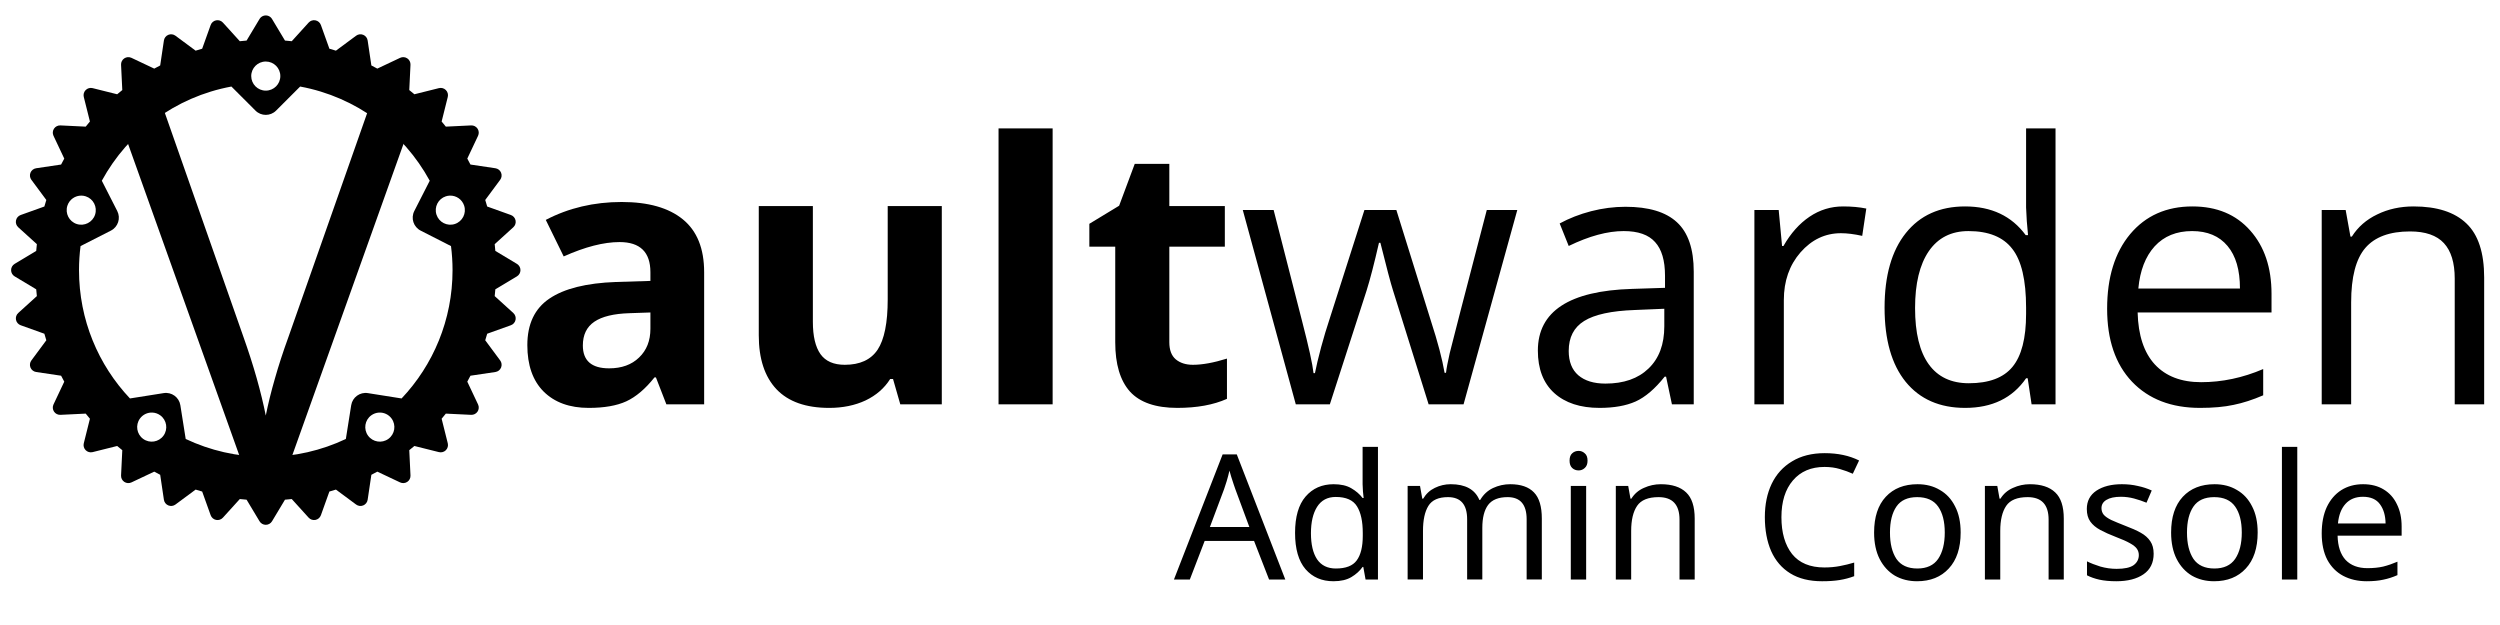
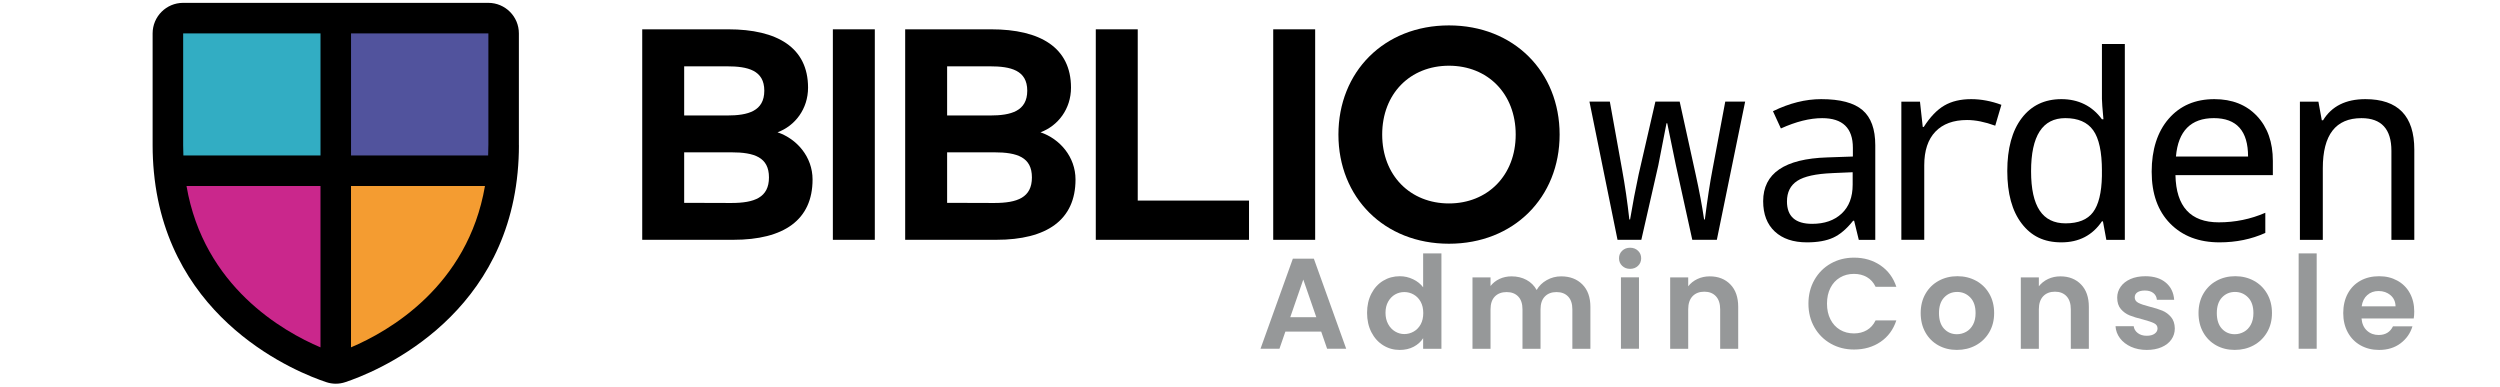
- <svg xmlns="http://www.w3.org/2000/svg" version="1.1" viewBox="0 0 800 200">
-   <path class="tw-fill-text-alt2" d="m457.16 129.39-11.407-36.49q-1.078-3.348-4.029-15.209h-.454q-2.27 9.931-3.973 15.322l-11.747 36.377h-10.896l-16.968-62.197h9.874q6.016 23.438 9.137 35.696 3.178 12.258 3.632 16.514h.454q.624-3.235 1.986-8.342 1.419-5.164 2.44-8.172l11.407-35.696h10.215l11.123 35.696q3.178 9.761 4.313 16.401h.454q.227-2.043 1.192-6.299 1.022-4.256 11.861-45.797h9.761l-17.195 62.197zm77.858 0-1.873-8.853h-.454q-4.654 5.846-9.307 7.945-4.597 2.043-11.52 2.043-9.25 0-14.528-4.767-5.221-4.767-5.221-13.563 0-18.841 30.134-19.749l10.555-.341v-3.859q0-7.321-3.178-10.783-3.121-3.518-10.045-3.518-7.775 0-17.592 4.767l-2.894-7.207q4.597-2.497 10.045-3.916 5.505-1.419 11.009-1.419 11.123 0 16.457 4.937 5.391 4.937 5.391 15.833v42.449zm-21.281-6.64q8.796 0 13.79-4.824 5.051-4.824 5.051-13.506v-5.618l-9.421.397q-11.237.397-16.231 3.518-4.937 3.064-4.937 9.591 0 5.107 3.064 7.775 3.121 2.667 8.682 2.667zm76.045-56.693q4.143 0 7.434.681l-1.305 8.739q-3.859-.851-6.81-.851-7.548 0-12.939 6.129-5.335 6.129-5.335 15.266v33.369h-9.421v-62.197h7.775l1.078 11.52h.454q3.462-6.072 8.342-9.364 4.88-3.292 10.726-3.292zm59.077 54.991h-.511q-6.526 9.477-19.522 9.477-12.201 0-19.011-8.342-6.753-8.342-6.753-23.721t6.81-23.892q6.81-8.512 18.954-8.512 12.655 0 19.408 9.193h.738l-.397-4.483-.227-4.37v-25.311h9.421v88.301h-7.662zm-18.841 1.589q9.648 0 13.96-5.221 4.37-5.278 4.37-16.968v-1.986q0-13.223-4.426-18.841-4.37-5.675-14.017-5.675-8.286 0-12.712 6.47-4.37 6.413-4.37 18.16 0 11.918 4.37 17.99 4.37 6.072 12.825 6.072zm74 7.888q-13.79 0-21.792-8.399-7.945-8.399-7.945-23.324 0-15.039 7.377-23.892 7.434-8.853 19.919-8.853 11.69 0 18.501 7.718 6.81 7.662 6.81 20.26v5.959h-42.846q.284 10.953 5.505 16.628 5.278 5.675 14.812 5.675 10.045 0 19.863-4.199v8.399q-4.994 2.156-9.477 3.064-4.426.965-10.726.965zm-2.554-56.58q-7.491 0-11.975 4.88-4.426 4.88-5.221 13.506h32.518q0-8.91-3.973-13.62-3.973-4.767-11.35-4.767zm84.047 55.445v-40.236q0-7.604-3.462-11.35-3.462-3.745-10.839-3.745-9.761 0-14.301 5.278t-4.54 17.422v32.631h-9.421v-62.197h7.662l1.532 8.512h.454q2.894-4.597 8.115-7.094 5.221-2.554 11.634-2.554 11.237 0 16.912 5.448 5.675 5.391 5.675 17.309v40.576z" />
-   <path class="tw-fill-text-alt2" d="m213.24 129.39-3.348-8.626h-.454q-4.37 5.505-9.023 7.662-4.597 2.1-12.031 2.1-9.137 0-14.415-5.221-5.221-5.221-5.221-14.869 0-10.102 7.037-14.869 7.094-4.824 21.338-5.335l11.009-.341v-2.781q0-9.648-9.874-9.648-7.604 0-17.876 4.597l-5.732-11.69q10.953-5.732 24.289-5.732 12.769 0 19.579 5.561 6.81 5.561 6.81 16.912v42.279zm-5.107-29.397-6.696.227q-7.548.227-11.237 2.724-3.689 2.497-3.689 7.604 0 7.321 8.399 7.321 6.016 0 9.591-3.462 3.632-3.462 3.632-9.193zm79.962 29.397-2.327-8.115h-.908q-2.781 4.426-7.888 6.867-5.107 2.384-11.634 2.384-11.18 0-16.855-5.959-5.675-6.016-5.675-17.252v-41.371h17.309v37.058q0 6.867 2.44 10.328 2.44 3.405 7.775 3.405 7.264 0 10.499-4.824 3.235-4.88 3.235-16.117v-29.85h17.309v63.447zm48.748 0h-17.309v-88.301h17.309zm44.889-12.655q4.54 0 10.896-1.986v12.882q-6.47 2.894-15.89 2.894-10.385 0-15.152-5.221-4.71-5.278-4.71-15.776v-30.588h-8.286v-7.321l9.534-5.788 4.994-13.393h11.066v13.506h17.763v12.996h-17.763v30.588q0 3.689 2.043 5.448 2.1 1.759 5.505 1.759z" />
-   <path class="tw-fill-text-alt2" d="m51.982 33.947-15.322.002 41.131 115.17h14.518l41.131-115.17h-15.162l-25.971 73.872c-1.72 4.731-3.171 9.193-4.354 13.387-1.183 4.086-2.152 8.012-2.904 11.775-.753-3.764-1.72-7.742-2.902-11.936-1.183-4.194-2.635-8.71-4.356-13.549l-25.809-73.552z" />
-   <path class="tw-fill-text-alt2" d="m84.264 5.075a2.329 2.329 0 00-1.212.997l-4.145 6.908c-.726.06-1.45.125-2.17.207l-5.406-5.96a2.329 2.329 0 00-3.92.78l-2.716 7.58c-.701.202-1.401.405-2.093.627l-6.462-4.787a2.329 2.329 0 00-3.691 1.53l-1.188 7.987c-.638.331-1.275.664-1.902 1.012l-7.297-3.448a2.329 2.329 0 00-3.322 2.22l.393 8.094c-.552.441-1.1.887-1.639 1.344l-7.859-1.965a2.329 2.329 0 00-2.825 2.825l1.965 7.859c-.456.539-.903 1.087-1.344 1.639l-8.094-.393a2.329 2.329 0 00-2.22 3.322l3.448 7.297c-.349.627-.682 1.264-1.012 1.902l-7.987 1.188a2.329 2.329 0 00-1.53 3.691l4.787 6.462c-.222.692-.425 1.392-.627 2.093l-7.58 2.716a2.329 2.329 0 00-.78 3.92l5.96 5.406c-.081.72-.146 1.444-.207 2.17l-6.908 4.145a2.329 2.329 0 000 3.995l6.908 4.144c.06.726.125 1.451.207 2.171l-5.96 5.406a2.329 2.329 0 00.78 3.919l7.58 2.716c.202.701.405 1.402.627 2.094l-4.787 6.46a2.329 2.329 0 001.53 3.692l7.987 1.188c.331.638.664 1.275 1.012 1.902l-3.448 7.297a2.329 2.329 0 002.22 3.322l8.094-.393c.441.552.887 1.1 1.344 1.639l-1.965 7.859a2.329 2.329 0 002.825 2.825l7.859-1.965c.539.456 1.087.903 1.639 1.344l-.393 8.093a2.329 2.329 0 003.322 2.22l7.297-3.447c.627.349 1.264.682 1.902 1.012l1.188 7.987a2.329 2.329 0 003.691 1.529l6.462-4.786c.692.222 1.392.425 2.093.627l2.716 7.58a2.329 2.329 0 003.92.779l5.405-5.959c.72.081 1.445.146 2.171.207l4.145 6.908a2.329 2.329 0 003.995 0l4.144-6.908c.727-.06 1.452-.125 2.172-.207l5.405 5.959a2.329 2.329 0 003.919-.779l2.716-7.58c.701-.202 1.402-.405 2.094-.627l6.46 4.786a2.329 2.329 0 003.692-1.529l1.188-7.987c.638-.331 1.275-.664 1.902-1.012l7.297 3.447a2.329 2.329 0 003.322-2.22l-.393-8.093c.552-.441 1.1-.887 1.639-1.344l7.859 1.965a2.329 2.329 0 002.825-2.825l-1.965-7.859c.457-.539.903-1.087 1.344-1.639l8.093.393a2.329 2.329 0 002.22-3.322l-3.447-7.297c.349-.627.682-1.264 1.012-1.902l7.987-1.188a2.329 2.329 0 001.529-3.692l-4.786-6.46c.222-.692.425-1.393.627-2.094l7.58-2.716a2.329 2.329 0 00.779-3.919l-5.959-5.405c.081-.721.146-1.446.207-2.172l6.908-4.144a2.329 2.329 0 000-3.995l-6.908-4.145c-.06-.726-.125-1.451-.207-2.171l5.959-5.405a2.329 2.329 0 00-.779-3.92l-7.58-2.716c-.202-.701-.405-1.401-.627-2.093l4.786-6.462a2.329 2.329 0 00-1.529-3.691l-7.987-1.188c-.331-.638-.664-1.275-1.012-1.902l3.447-7.297a2.329 2.329 0 00-2.22-3.322l-8.093.393c-.441-.552-.887-1.1-1.344-1.639l1.965-7.859a2.329 2.329 0 00-2.825-2.825l-7.859 1.965c-.539-.457-1.087-.903-1.639-1.344l.393-8.094a2.329 2.329 0 00-3.322-2.22l-7.297 3.448c-.627-.349-1.264-.682-1.902-1.012l-1.188-7.987a2.329 2.329 0 00-3.692-1.53l-6.46 4.787c-.692-.222-1.393-.425-2.094-.627l-2.716-7.58a2.329 2.329 0 00-3.919-.78l-5.406 5.96c-.72-.081-1.445-.146-2.171-.207l-4.144-6.908a2.329 2.329 0 00-2.783-.997zm.785 14.613a4.657 4.657 0 014.657 4.657 4.657 4.657 0 01-4.657 4.657 4.657 4.657 0 01-4.657-4.657 4.657 4.657 0 014.657-4.657zm-10.998 8.006 7.706 7.706a4.657 4.657 0 006.585 0l7.706-7.706c17.959 3.321 33.023 14.65 41.468 30.141l-4.943 9.7a4.657 4.657 0 002.035 6.263l9.712 4.949c.322 2.518.495 5.084.495 7.692 0 15.934-6.197 30.369-16.306 41.066l-10.796-1.709a4.657 4.657 0 00-5.328 3.87l-1.712 10.804c-7.76 3.674-16.443 5.734-25.624 5.734-9.181 0-17.864-2.061-25.625-5.735l-1.712-10.803a4.657 4.657 0 00-5.328-3.872l-10.795 1.71c-10.108-10.697-16.306-25.132-16.306-41.066 0-2.608.173-5.174.495-7.692l9.711-4.949a4.657 4.657 0 002.035-6.263l-4.942-9.699c8.445-15.492 23.508-26.821 41.468-30.142zm-47.923 34.902a4.657 4.657 0 011.306.226 4.657 4.657 0 012.99 5.868 4.657 4.657 0 01-5.868 2.991 4.657 4.657 0 01-2.991-5.869 4.657 4.657 0 014.563-3.216zm117.84 0a4.657 4.657 0 014.562 3.216 4.657 4.657 0 01-2.99 5.869 4.657 4.657 0 01-5.868-2.991 4.657 4.657 0 012.99-5.868 4.657 4.657 0 011.306-.226zm-95.153 69.428a4.657 4.657 0 012.471.882 4.657 4.657 0 011.031 6.505 4.657 4.657 0 01-6.505 1.031 4.657 4.657 0 01-1.031-6.505 4.657 4.657 0 014.034-1.913zm72.463 0a4.657 4.657 0 014.034 1.913 4.657 4.657 0 01-1.031 6.505 4.657 4.657 0 01-6.505-1.031 4.657 4.657 0 011.031-6.505 4.657 4.657 0 012.471-.882z" />
-   <path class="tw-fill-text-alt2" d="m406.1 185.44-4.803-12.342h-15.803l-4.747 12.342h-5.082l15.58-40.04h4.523l15.524 40.04zm-10.778-28.871q-.168-.447-.558-1.619-.391-1.173-.782-2.401-.335-1.284-.558-1.954-.391 1.731-.893 3.406-.503 1.619-.838 2.569l-4.523 12.062h12.62zm31.384 29.429q-5.584 0-8.935-3.853-3.351-3.909-3.351-11.615t3.351-11.615q3.406-3.965 8.991-3.965 3.462 0 5.64 1.284 2.234 1.284 3.63 3.127h.335q-.056-.726-.223-2.122-.112-1.452-.112-2.289v-11.951h4.914v42.441h-3.965l-.726-4.021h-.223q-1.34 1.899-3.574 3.239-2.234 1.34-5.752 1.34zm.782-4.077q4.747 0 6.645-2.569 1.954-2.625 1.954-7.874v-.893q0-5.584-1.843-8.544-1.843-3.015-6.813-3.015-3.965 0-5.975 3.183-1.954 3.127-1.954 8.432 0 5.361 1.954 8.321 2.01 2.96 6.031 2.96zm55.788-26.972q5.082 0 7.595 2.625 2.513 2.569 2.513 8.376v19.489h-4.858v-19.266q0-7.092-6.087-7.092-4.356 0-6.254 2.513-1.843 2.513-1.843 7.315v16.529h-4.858v-19.266q0-7.092-6.143-7.092-4.523 0-6.254 2.792-1.731 2.792-1.731 8.041v15.524h-4.914v-29.933h3.965l.726 4.077h.279q1.396-2.345 3.742-3.462 2.401-1.173 5.082-1.173 7.036 0 9.158 5.026h.279q1.508-2.569 4.077-3.797 2.625-1.229 5.528-1.229zm21.891-10.666q1.117 0 1.954.782.894.726.894 2.345 0 1.564-.894 2.345-.838.782-1.954.782-1.229 0-2.066-.782-.838-.782-.838-2.345 0-1.619.838-2.345.838-.782 2.066-.782zm2.401 11.225v29.933h-4.914v-29.933zm23.901-.558q5.361 0 8.097 2.625 2.736 2.569 2.736 8.377v19.489h-4.858v-19.154q0-7.204-6.701-7.204-4.97 0-6.869 2.792-1.899 2.792-1.899 8.041v15.524h-4.914v-29.933h3.965l.726 4.077h.279q1.452-2.345 4.021-3.462 2.569-1.173 5.417-1.173zm52.381-5.529q-6.422 0-10.108 4.3-3.686 4.3-3.686 11.783 0 7.427 3.406 11.783 3.462 4.3 10.331 4.3 2.625 0 4.97-.447 2.345-.447 4.579-1.117v4.356q-2.234.838-4.635 1.229-2.345.391-5.64.391-6.087 0-10.163-2.513-4.077-2.513-6.143-7.148-2.01-4.635-2.01-10.889 0-6.031 2.178-10.61 2.234-4.635 6.534-7.204 4.3-2.625 10.443-2.625 6.31 0 11.001 2.345l-2.01 4.244q-1.843-.838-4.133-1.508-2.234-.67-4.914-.67zm43.558 20.997q0 7.427-3.797 11.503-3.742 4.077-10.163 4.077-3.965 0-7.092-1.787-3.071-1.843-4.858-5.305-1.787-3.518-1.787-8.488 0-7.427 3.742-11.448 3.742-4.021 10.163-4.021 4.077 0 7.148 1.843 3.127 1.787 4.858 5.249 1.787 3.406 1.787 8.376zm-22.617 0q0 5.305 2.066 8.432 2.122 3.071 6.701 3.071 4.523 0 6.645-3.071 2.122-3.127 2.122-8.432t-2.122-8.321q-2.122-3.015-6.701-3.015-4.579 0-6.645 3.015-2.066 3.015-2.066 8.321zm44.786-15.468q5.361 0 8.097 2.625 2.736 2.569 2.736 8.377v19.489h-4.858v-19.154q0-7.204-6.701-7.204-4.97 0-6.869 2.792-1.899 2.792-1.899 8.041v15.524h-4.914v-29.933h3.965l.726 4.077h.279q1.452-2.345 4.021-3.462 2.569-1.173 5.417-1.173zm39.593 22.225q0 4.356-3.239 6.589-3.239 2.234-8.712 2.234-3.127 0-5.417-.503-2.234-.503-3.965-1.396v-4.468q1.787.893 4.3 1.675 2.569.726 5.193.726 3.742 0 5.417-1.173 1.675-1.229 1.675-3.239 0-1.117-.614-2.01-.614-.893-2.234-1.787-1.564-.893-4.523-2.01-2.904-1.117-4.97-2.234-2.066-1.117-3.183-2.68-1.117-1.564-1.117-4.021 0-3.797 3.071-5.864 3.127-2.066 8.153-2.066 2.736 0 5.082.558 2.401.503 4.468 1.452l-1.675 3.909q-1.899-.782-3.965-1.34-2.066-.558-4.244-.558-3.015 0-4.635 1.005-1.564.949-1.564 2.625 0 1.229.726 2.122.726.838 2.401 1.675 1.731.782 4.579 1.899 2.848 1.061 4.858 2.178 2.01 1.117 3.071 2.736 1.061 1.564 1.061 3.965zm33.283-6.757q0 7.427-3.797 11.503-3.742 4.077-10.163 4.077-3.965 0-7.092-1.787-3.071-1.843-4.858-5.305-1.787-3.518-1.787-8.488 0-7.427 3.742-11.448 3.742-4.021 10.163-4.021 4.077 0 7.148 1.843 3.127 1.787 4.858 5.249 1.787 3.406 1.787 8.376zm-22.617 0q0 5.305 2.066 8.432 2.122 3.071 6.701 3.071 4.523 0 6.645-3.071 2.122-3.127 2.122-8.432 0-5.305-2.122-8.321-2.122-3.015-6.701-3.015t-6.645 3.015q-2.066 3.015-2.066 8.321zm35.293 15.022h-4.914v-42.441h4.914zm21.053-30.491q3.853 0 6.589 1.675 2.792 1.675 4.244 4.747 1.508 3.015 1.508 7.092v2.96h-20.494q.112 5.082 2.569 7.762 2.513 2.625 6.98 2.625 2.848 0 5.026-.503 2.234-.558 4.579-1.564v4.3q-2.289 1.005-4.523 1.452-2.234.503-5.305.503-4.244 0-7.539-1.731-3.239-1.731-5.082-5.138-1.787-3.462-1.787-8.432 0-4.914 1.619-8.432 1.675-3.518 4.635-5.417 3.015-1.899 6.98-1.899zm-.056 4.021q-3.518 0-5.584 2.289-2.01 2.234-2.401 6.254h15.245q-.056-3.797-1.787-6.143-1.731-2.401-5.473-2.401z" stroke-width=".938" />
+ <svg xmlns="http://www.w3.org/2000/svg" id="uuid-9abb5a21-3ccf-46d4-b3e5-8af198dad5ff" viewBox="0 0 1164 180">
+   <defs>
+     <style>.uuid-488527bd-f9dc-4ae2-979b-1e8483ece407{fill:#000;}.uuid-488527bd-f9dc-4ae2-979b-1e8483ece407,.uuid-751e3018-589a-4dcc-9300-08deeffb5c1c,.uuid-18c7fb18-8990-4a7e-9286-9ac43598fbc1,.uuid-bcfb5e35-f319-4507-bfd9-3f809cd188fd,.uuid-abb2b611-e5c1-401d-8c98-3c5f4e1e679f,.uuid-f8c9e4e1-6b2d-4bb1-adfd-f16cd44e0ac4{stroke-width:0px;}.uuid-751e3018-589a-4dcc-9300-08deeffb5c1c{fill:#32adc3;}.uuid-18c7fb18-8990-4a7e-9286-9ac43598fbc1{fill:#969899;}.uuid-bcfb5e35-f319-4507-bfd9-3f809cd188fd{fill:#ca278c;}.uuid-abb2b611-e5c1-401d-8c98-3c5f4e1e679f{fill:#f49c31;isolation:isolate;}.uuid-f8c9e4e1-6b2d-4bb1-adfd-f16cd44e0ac4{fill:#51539d;}</style>
+   </defs>
+   <path class="uuid-488527bd-f9dc-4ae2-979b-1e8483ece407" d="M339.06,13.65c22.82,0,37.17,8.47,37.17,27.16,0,9.87-6.02,17.78-14.21,20.79,8.96,3.01,16.31,11.41,16.31,21.98,0,18.83-13.37,28.07-36.89,28.07h-42.42V13.65h40.04ZM318.55,30.88v22.89h20.02c9.73,0,17.29-2.03,17.29-11.55s-7.7-11.34-17.36-11.34h-19.95ZM318.55,70.92v23.52l21.91.07c10.78,0,17.57-2.52,17.57-11.9s-6.79-11.69-17.57-11.69h-21.91Z" />
+   <path class="uuid-488527bd-f9dc-4ae2-979b-1e8483ece407" d="M407.31,111.66h-19.53V13.65h19.53v98.01Z" />
+   <path class="uuid-488527bd-f9dc-4ae2-979b-1e8483ece407" d="M461.49,13.65c22.82,0,37.17,8.47,37.17,27.16,0,9.87-6.02,17.78-14.21,20.79,8.96,3.01,16.31,11.41,16.31,21.98,0,18.83-13.37,28.07-36.89,28.07h-42.42V13.65h40.04ZM440.98,30.88v22.89h20.02c9.73,0,17.29-2.03,17.29-11.55s-7.7-11.34-17.36-11.34h-19.95ZM440.98,70.92v23.52l21.91.07c10.78,0,17.57-2.52,17.57-11.9s-6.79-11.69-17.57-11.69h-21.91Z" />
+   <path class="uuid-488527bd-f9dc-4ae2-979b-1e8483ece407" d="M581.54,111.66h-71.34V13.65h19.53v79.74h51.81v18.27Z" />
+   <path class="uuid-488527bd-f9dc-4ae2-979b-1e8483ece407" d="M612.34,111.66h-19.53V13.65h19.53v98.01Z" />
+   <path class="uuid-488527bd-f9dc-4ae2-979b-1e8483ece407" d="M726.16,62.66c0,29.26-21.35,50.82-51.53,50.82s-51.46-21.56-51.46-50.82,21.28-50.83,51.46-50.83,51.53,21.56,51.53,50.83ZM643.55,62.66c0,19.04,13.09,32.06,31.08,32.06s31.08-13.02,31.08-32.06-13.02-32.06-31.08-32.06-31.08,13.02-31.08,32.06Z" />
+   <path class="uuid-488527bd-f9dc-4ae2-979b-1e8483ece407" d="M780.25,76.74l-3.98-19.34h-.35l-3.81,19.57-7.91,34.69h-11.08l-13.07-64.34h9.49l5.74,31.82c1.33,7.27,2.44,14.94,3.34,23.03h.35c1.21-7.23,2.54-14.22,3.99-20.98l7.79-33.87h11.31l7.44,33.87c1.68,7.62,2.99,14.61,3.93,20.98h.35c1.21-9.45,2.38-17.13,3.52-23.03l5.98-31.82h9.26l-13.18,64.34h-11.43l-7.68-34.92Z" />
+   <path class="uuid-488527bd-f9dc-4ae2-979b-1e8483ece407" d="M863.3,102.76h-.47c-3.01,3.79-6.09,6.42-9.26,7.88s-7.25,2.2-12.25,2.2c-6.37,0-11.36-1.68-14.97-5.04s-5.42-8.07-5.42-14.12c0-12.97,9.96-19.77,29.88-20.39l11.89-.41v-4.04c0-9.22-4.77-13.83-14.3-13.83-5.74,0-12.15,1.6-19.22,4.8l-3.69-8.03c7.66-3.75,15.14-5.62,22.44-5.62,8.87,0,15.28,1.7,19.25,5.1s5.95,8.85,5.95,16.35v44.06h-7.68l-2.17-8.91ZM853.1,80.61c-7.66.31-13.09,1.51-16.29,3.6s-4.8,5.28-4.8,9.58c0,6.95,3.91,10.43,11.72,10.43,5.74,0,10.32-1.59,13.74-4.78s5.13-7.67,5.13-13.45v-5.8l-9.49.41Z" />
+   <path class="uuid-488527bd-f9dc-4ae2-979b-1e8483ece407" d="M928.98,58.52c-4.8-1.76-9.18-2.64-13.12-2.64-6.37,0-11.28,1.81-14.74,5.42s-5.19,8.84-5.19,15.67v34.69h-10.66V47.33h8.67l1.29,11.78h.47c2.97-4.65,6.15-7.97,9.55-9.96s7.58-2.99,12.54-2.99c4.61,0,9.3.88,14.06,2.64l-2.87,9.73Z" />
+   <path class="uuid-488527bd-f9dc-4ae2-979b-1e8483ece407" d="M978.66,103.05c-4.41,6.52-10.7,9.79-18.87,9.79s-14.01-2.92-18.49-8.76-6.71-13.99-6.71-24.46,2.25-18.76,6.74-24.64,10.64-8.82,18.46-8.82,14.34,3.12,18.87,9.38h.7c-.47-5.04-.7-8.2-.7-9.49v-25.55h10.66v91.17h-8.61l-1.58-8.61h-.47ZM978.66,79.61c0-8.87-1.36-15.19-4.07-18.96s-7.04-5.65-12.98-5.65c-10.62,0-15.94,8.24-15.94,24.73s5.35,24.26,16.05,24.26c5.94,0,10.21-1.73,12.8-5.19s3.97-9.05,4.13-16.79v-2.4Z" />
+   <path class="uuid-488527bd-f9dc-4ae2-979b-1e8483ece407" d="M1012.89,81.55c.31,14.65,7.03,21.97,20.16,21.97,7.62,0,14.84-1.48,21.68-4.45v9.38c-6.48,2.93-13.59,4.39-21.33,4.39-9.57,0-17.23-2.92-22.97-8.76s-8.61-13.88-8.61-24.11,2.65-18.62,7.94-24.7,12.37-9.11,21.24-9.11c8.28,0,14.89,2.62,19.83,7.85s7.41,12.21,7.41,20.92v6.62h-45.35ZM1046.7,72.87c0-11.91-5.31-17.87-15.94-17.87s-16.62,5.96-17.64,17.87h33.57Z" />
+   <path class="uuid-488527bd-f9dc-4ae2-979b-1e8483ece407" d="M1113.44,70.24c0-10.16-4.65-15.23-13.95-15.23-11.99,0-17.99,7.77-17.99,23.32v33.34h-10.66V47.33h8.61l1.58,8.67h.59c4.02-6.56,10.59-9.84,19.69-9.84,15.2,0,22.79,7.83,22.79,23.5v42.01h-10.66v-41.43Z" />
+   <polyline class="uuid-f8c9e4e1-6b2d-4bb1-adfd-f16cd44e0ac4" points="161.73 12.71 231.08 12.71 231.08 76.09 161.73 76.09" />
+   <path class="uuid-bcfb5e35-f319-4507-bfd9-3f809cd188fd" d="M155.19,168.03c-6.3-1.7-15.35-4.89-25.01-11.08-10.11-6.49-16.32-13.35-19.61-17.05-7.93-8.9-12.13-16.72-16.2-24.44-5.44-10.3-14.25-26.99-9.38-31.55,1.37-1.28,3.38-1.18,4.26-1.14,9.69.46,33.16.31,65.37,0" />
+   <path class="uuid-abb2b611-e5c1-401d-8c98-3c5f4e1e679f" d="M234.21,79.36h-77.6v92.06c.74,0,1.48-.13,2.18-.36,11.95-3.96,69.18-26.26,75.43-91.69h0Z" />
+   <polyline class="uuid-751e3018-589a-4dcc-9300-08deeffb5c1c" points="81.58 12.71 154.05 12.71 154.05 77.51 81.58 79.36" />
+   <path class="uuid-488527bd-f9dc-4ae2-979b-1e8483ece407" d="M241.59,67.65V15.54c0-7.85-6.37-14.2-14.21-14.21H85.27c-7.85,0-14.2,6.37-14.21,14.21v52.11c0,4.31.21,8.46.59,12.47,0,.06.01.12.02.18,6.67,69.63,67.49,93.4,80.25,97.63,2.87.97,5.97.97,8.84,0,12.76-4.23,73.57-27.99,80.24-97.61,0-.08.02-.15.02-.23.38-4,.59-8.14.59-12.45ZM227.38,67.65c0,1.61-.04,3.18-.1,4.74h-63.84V15.54h63.95v52.11ZM85.27,15.54h63.96v56.85h-63.85c-.06-1.56-.1-3.13-.1-4.74V15.54ZM86.84,86.61h62.38v75.12c-17.46-7.4-54.34-28.32-62.38-75.12ZM163.43,161.72v-75.11h62.37c-8.04,46.77-44.88,67.69-62.37,75.11Z" />
+   <path class="uuid-18c7fb18-8990-4a7e-9286-9ac43598fbc1" d="M615.15,154.4h-16.68l-2.76,7.98h-8.82l15.06-41.94h9.78l15.06,41.94h-8.88l-2.76-7.98ZM612.87,147.68l-6.06-17.52-6.06,17.52h12.12Z" />
+   <path class="uuid-18c7fb18-8990-4a7e-9286-9ac43598fbc1" d="M638.52,136.71c1.34-2.6,3.17-4.6,5.49-6,2.32-1.4,4.9-2.1,7.74-2.1,2.16,0,4.22.47,6.18,1.41,1.96.94,3.52,2.19,4.68,3.75v-15.78h8.52v44.4h-8.52v-4.92c-1.04,1.64-2.5,2.96-4.38,3.96-1.88,1-4.06,1.5-6.54,1.5-2.8,0-5.36-.72-7.68-2.16-2.32-1.44-4.15-3.47-5.49-6.09-1.34-2.62-2.01-5.63-2.01-9.03s.67-6.34,2.01-8.94ZM661.47,140.51c-.8-1.46-1.88-2.58-3.24-3.36-1.36-.78-2.82-1.17-4.38-1.17s-3,.38-4.32,1.14c-1.32.76-2.39,1.87-3.21,3.33-.82,1.46-1.23,3.19-1.23,5.19s.41,3.75,1.23,5.25c.82,1.5,1.9,2.65,3.24,3.45,1.34.8,2.77,1.2,4.29,1.2s3.02-.39,4.38-1.17c1.36-.78,2.44-1.9,3.24-3.36.8-1.46,1.2-3.21,1.2-5.25s-.4-3.79-1.2-5.25Z" />
+   <path class="uuid-18c7fb18-8990-4a7e-9286-9ac43598fbc1" d="M736.74,132.42c2.5,2.5,3.75,5.99,3.75,10.47v19.5h-8.4v-18.36c0-2.6-.66-4.59-1.98-5.97s-3.12-2.07-5.4-2.07-4.09.69-5.43,2.07c-1.34,1.38-2.01,3.37-2.01,5.97v18.36h-8.4v-18.36c0-2.6-.66-4.59-1.98-5.97-1.32-1.38-3.12-2.07-5.4-2.07s-4.15.69-5.49,2.07-2.01,3.37-2.01,5.97v18.36h-8.4v-33.24h8.4v4.02c1.08-1.4,2.47-2.5,4.17-3.3s3.57-1.2,5.61-1.2c2.6,0,4.92.55,6.96,1.65,2.04,1.1,3.62,2.67,4.74,4.71,1.08-1.92,2.65-3.46,4.71-4.62,2.06-1.16,4.29-1.74,6.69-1.74,4.08,0,7.37,1.25,9.87,3.75Z" />
+   <path class="uuid-18c7fb18-8990-4a7e-9286-9ac43598fbc1" d="M755.28,123.77c-.98-.94-1.47-2.11-1.47-3.51s.49-2.57,1.47-3.51c.98-.94,2.21-1.41,3.69-1.41s2.71.47,3.69,1.41c.98.94,1.47,2.11,1.47,3.51s-.49,2.57-1.47,3.51c-.98.94-2.21,1.41-3.69,1.41s-2.71-.47-3.69-1.41ZM763.11,129.14v33.24h-8.4v-33.24h8.4Z" />
+   <path class="uuid-18c7fb18-8990-4a7e-9286-9ac43598fbc1" d="M805.65,132.42c2.44,2.5,3.66,5.99,3.66,10.47v19.5h-8.4v-18.36c0-2.64-.66-4.67-1.98-6.09-1.32-1.42-3.12-2.13-5.4-2.13s-4.15.71-5.49,2.13c-1.34,1.42-2.01,3.45-2.01,6.09v18.36h-8.4v-33.24h8.4v4.14c1.12-1.44,2.55-2.57,4.29-3.39,1.74-.82,3.65-1.23,5.73-1.23,3.96,0,7.16,1.25,9.6,3.75Z" />
+   <path class="uuid-18c7fb18-8990-4a7e-9286-9ac43598fbc1" d="M844.8,130.31c1.86-3.26,4.4-5.8,7.62-7.62,3.22-1.82,6.83-2.73,10.83-2.73,4.68,0,8.78,1.2,12.3,3.6,3.52,2.4,5.98,5.72,7.38,9.96h-9.66c-.96-2-2.31-3.5-4.05-4.5-1.74-1-3.75-1.5-6.03-1.5-2.44,0-4.61.57-6.51,1.71-1.9,1.14-3.38,2.75-4.44,4.83-1.06,2.08-1.59,4.52-1.59,7.32s.53,5.19,1.59,7.29c1.06,2.1,2.54,3.72,4.44,4.86,1.9,1.14,4.07,1.71,6.51,1.71,2.28,0,4.29-.51,6.03-1.53,1.74-1.02,3.09-2.53,4.05-4.53h9.66c-1.4,4.28-3.85,7.61-7.35,9.99-3.5,2.38-7.61,3.57-12.33,3.57-4,0-7.61-.91-10.83-2.73-3.22-1.82-5.76-4.35-7.62-7.59s-2.79-6.92-2.79-11.04.93-7.81,2.79-11.07Z" />
+   <path class="uuid-18c7fb18-8990-4a7e-9286-9ac43598fbc1" d="M902.49,160.79c-2.56-1.42-4.57-3.43-6.03-6.03-1.46-2.6-2.19-5.6-2.19-9s.75-6.4,2.25-9c1.5-2.6,3.55-4.61,6.15-6.03,2.6-1.42,5.5-2.13,8.7-2.13s6.1.71,8.7,2.13c2.6,1.42,4.65,3.43,6.15,6.03,1.5,2.6,2.25,5.6,2.25,9s-.77,6.4-2.31,9c-1.54,2.6-3.62,4.61-6.24,6.03-2.62,1.42-5.55,2.13-8.79,2.13s-6.08-.71-8.64-2.13ZM915.42,154.5c1.34-.74,2.41-1.85,3.21-3.33.8-1.48,1.2-3.28,1.2-5.4,0-3.16-.83-5.59-2.49-7.29-1.66-1.7-3.69-2.55-6.09-2.55s-4.41.85-6.03,2.55c-1.62,1.7-2.43,4.13-2.43,7.29s.79,5.59,2.37,7.29c1.58,1.7,3.57,2.55,5.97,2.55,1.52,0,2.95-.37,4.29-1.11Z" />
+   <path class="uuid-18c7fb18-8990-4a7e-9286-9ac43598fbc1" d="M968.91,132.42c2.44,2.5,3.66,5.99,3.66,10.47v19.5h-8.4v-18.36c0-2.64-.66-4.67-1.98-6.09-1.32-1.42-3.12-2.13-5.4-2.13s-4.15.71-5.49,2.13c-1.34,1.42-2.01,3.45-2.01,6.09v18.36h-8.4v-33.24h8.4v4.14c1.12-1.44,2.55-2.57,4.29-3.39,1.74-.82,3.65-1.23,5.73-1.23,3.96,0,7.16,1.25,9.6,3.75Z" />
+   <path class="uuid-18c7fb18-8990-4a7e-9286-9ac43598fbc1" d="M992.19,161.46c-2.16-.98-3.87-2.31-5.13-3.99s-1.95-3.54-2.07-5.58h8.46c.16,1.28.79,2.34,1.89,3.18,1.1.84,2.47,1.26,4.11,1.26s2.85-.32,3.75-.96c.9-.64,1.35-1.46,1.35-2.46,0-1.08-.55-1.89-1.65-2.43-1.1-.54-2.85-1.13-5.25-1.77-2.48-.6-4.51-1.22-6.09-1.86-1.58-.64-2.94-1.62-4.08-2.94-1.14-1.32-1.71-3.1-1.71-5.34,0-1.84.53-3.52,1.59-5.04,1.06-1.52,2.58-2.72,4.56-3.6,1.98-.88,4.31-1.32,6.99-1.32,3.96,0,7.12.99,9.48,2.97,2.36,1.98,3.66,4.65,3.9,8.01h-8.04c-.12-1.32-.67-2.37-1.65-3.15-.98-.78-2.29-1.17-3.93-1.17-1.52,0-2.69.28-3.51.84-.82.56-1.23,1.34-1.23,2.34,0,1.12.56,1.97,1.68,2.55,1.12.58,2.86,1.17,5.22,1.77,2.4.6,4.38,1.22,5.94,1.86,1.56.64,2.91,1.63,4.05,2.97,1.14,1.34,1.73,3.11,1.77,5.31,0,1.92-.53,3.64-1.59,5.16-1.06,1.52-2.58,2.71-4.56,3.57-1.98.86-4.29,1.29-6.93,1.29s-5.16-.49-7.32-1.47Z" />
+   <path class="uuid-18c7fb18-8990-4a7e-9286-9ac43598fbc1" d="M1031.85,160.79c-2.56-1.42-4.57-3.43-6.03-6.03-1.46-2.6-2.19-5.6-2.19-9s.75-6.4,2.25-9c1.5-2.6,3.55-4.61,6.15-6.03,2.6-1.42,5.5-2.13,8.7-2.13s6.1.71,8.7,2.13c2.6,1.42,4.65,3.43,6.15,6.03,1.5,2.6,2.25,5.6,2.25,9s-.77,6.4-2.31,9c-1.54,2.6-3.62,4.61-6.24,6.03-2.62,1.42-5.55,2.13-8.79,2.13s-6.08-.71-8.64-2.13ZM1044.78,154.5c1.34-.74,2.41-1.85,3.21-3.33.8-1.48,1.2-3.28,1.2-5.4,0-3.16-.83-5.59-2.49-7.29-1.66-1.7-3.69-2.55-6.09-2.55s-4.41.85-6.03,2.55c-1.62,1.7-2.43,4.13-2.43,7.29s.79,5.59,2.37,7.29c1.58,1.7,3.57,2.55,5.97,2.55,1.52,0,2.95-.37,4.29-1.11Z" />
+   <path class="uuid-18c7fb18-8990-4a7e-9286-9ac43598fbc1" d="M1078.65,117.98v44.4h-8.4v-44.4h8.4Z" />
+   <path class="uuid-18c7fb18-8990-4a7e-9286-9ac43598fbc1" d="M1123.83,148.29h-24.3c.2,2.4,1.04,4.28,2.52,5.64,1.48,1.36,3.3,2.04,5.46,2.04,3.12,0,5.34-1.34,6.66-4.02h9.06c-.96,3.2-2.8,5.83-5.52,7.89-2.72,2.06-6.06,3.09-10.02,3.09-3.2,0-6.07-.71-8.61-2.13s-4.52-3.43-5.94-6.03c-1.42-2.6-2.13-5.6-2.13-9s.7-6.46,2.1-9.06c1.4-2.6,3.36-4.6,5.88-6,2.52-1.4,5.42-2.1,8.7-2.1s5.99.68,8.49,2.04c2.5,1.36,4.44,3.29,5.82,5.79,1.38,2.5,2.07,5.37,2.07,8.61,0,1.2-.08,2.28-.24,3.24ZM1115.37,142.64c-.04-2.16-.82-3.89-2.34-5.19-1.52-1.3-3.38-1.95-5.58-1.95-2.08,0-3.83.63-5.25,1.89s-2.29,3.01-2.61,5.25h15.78Z" />
</svg>
